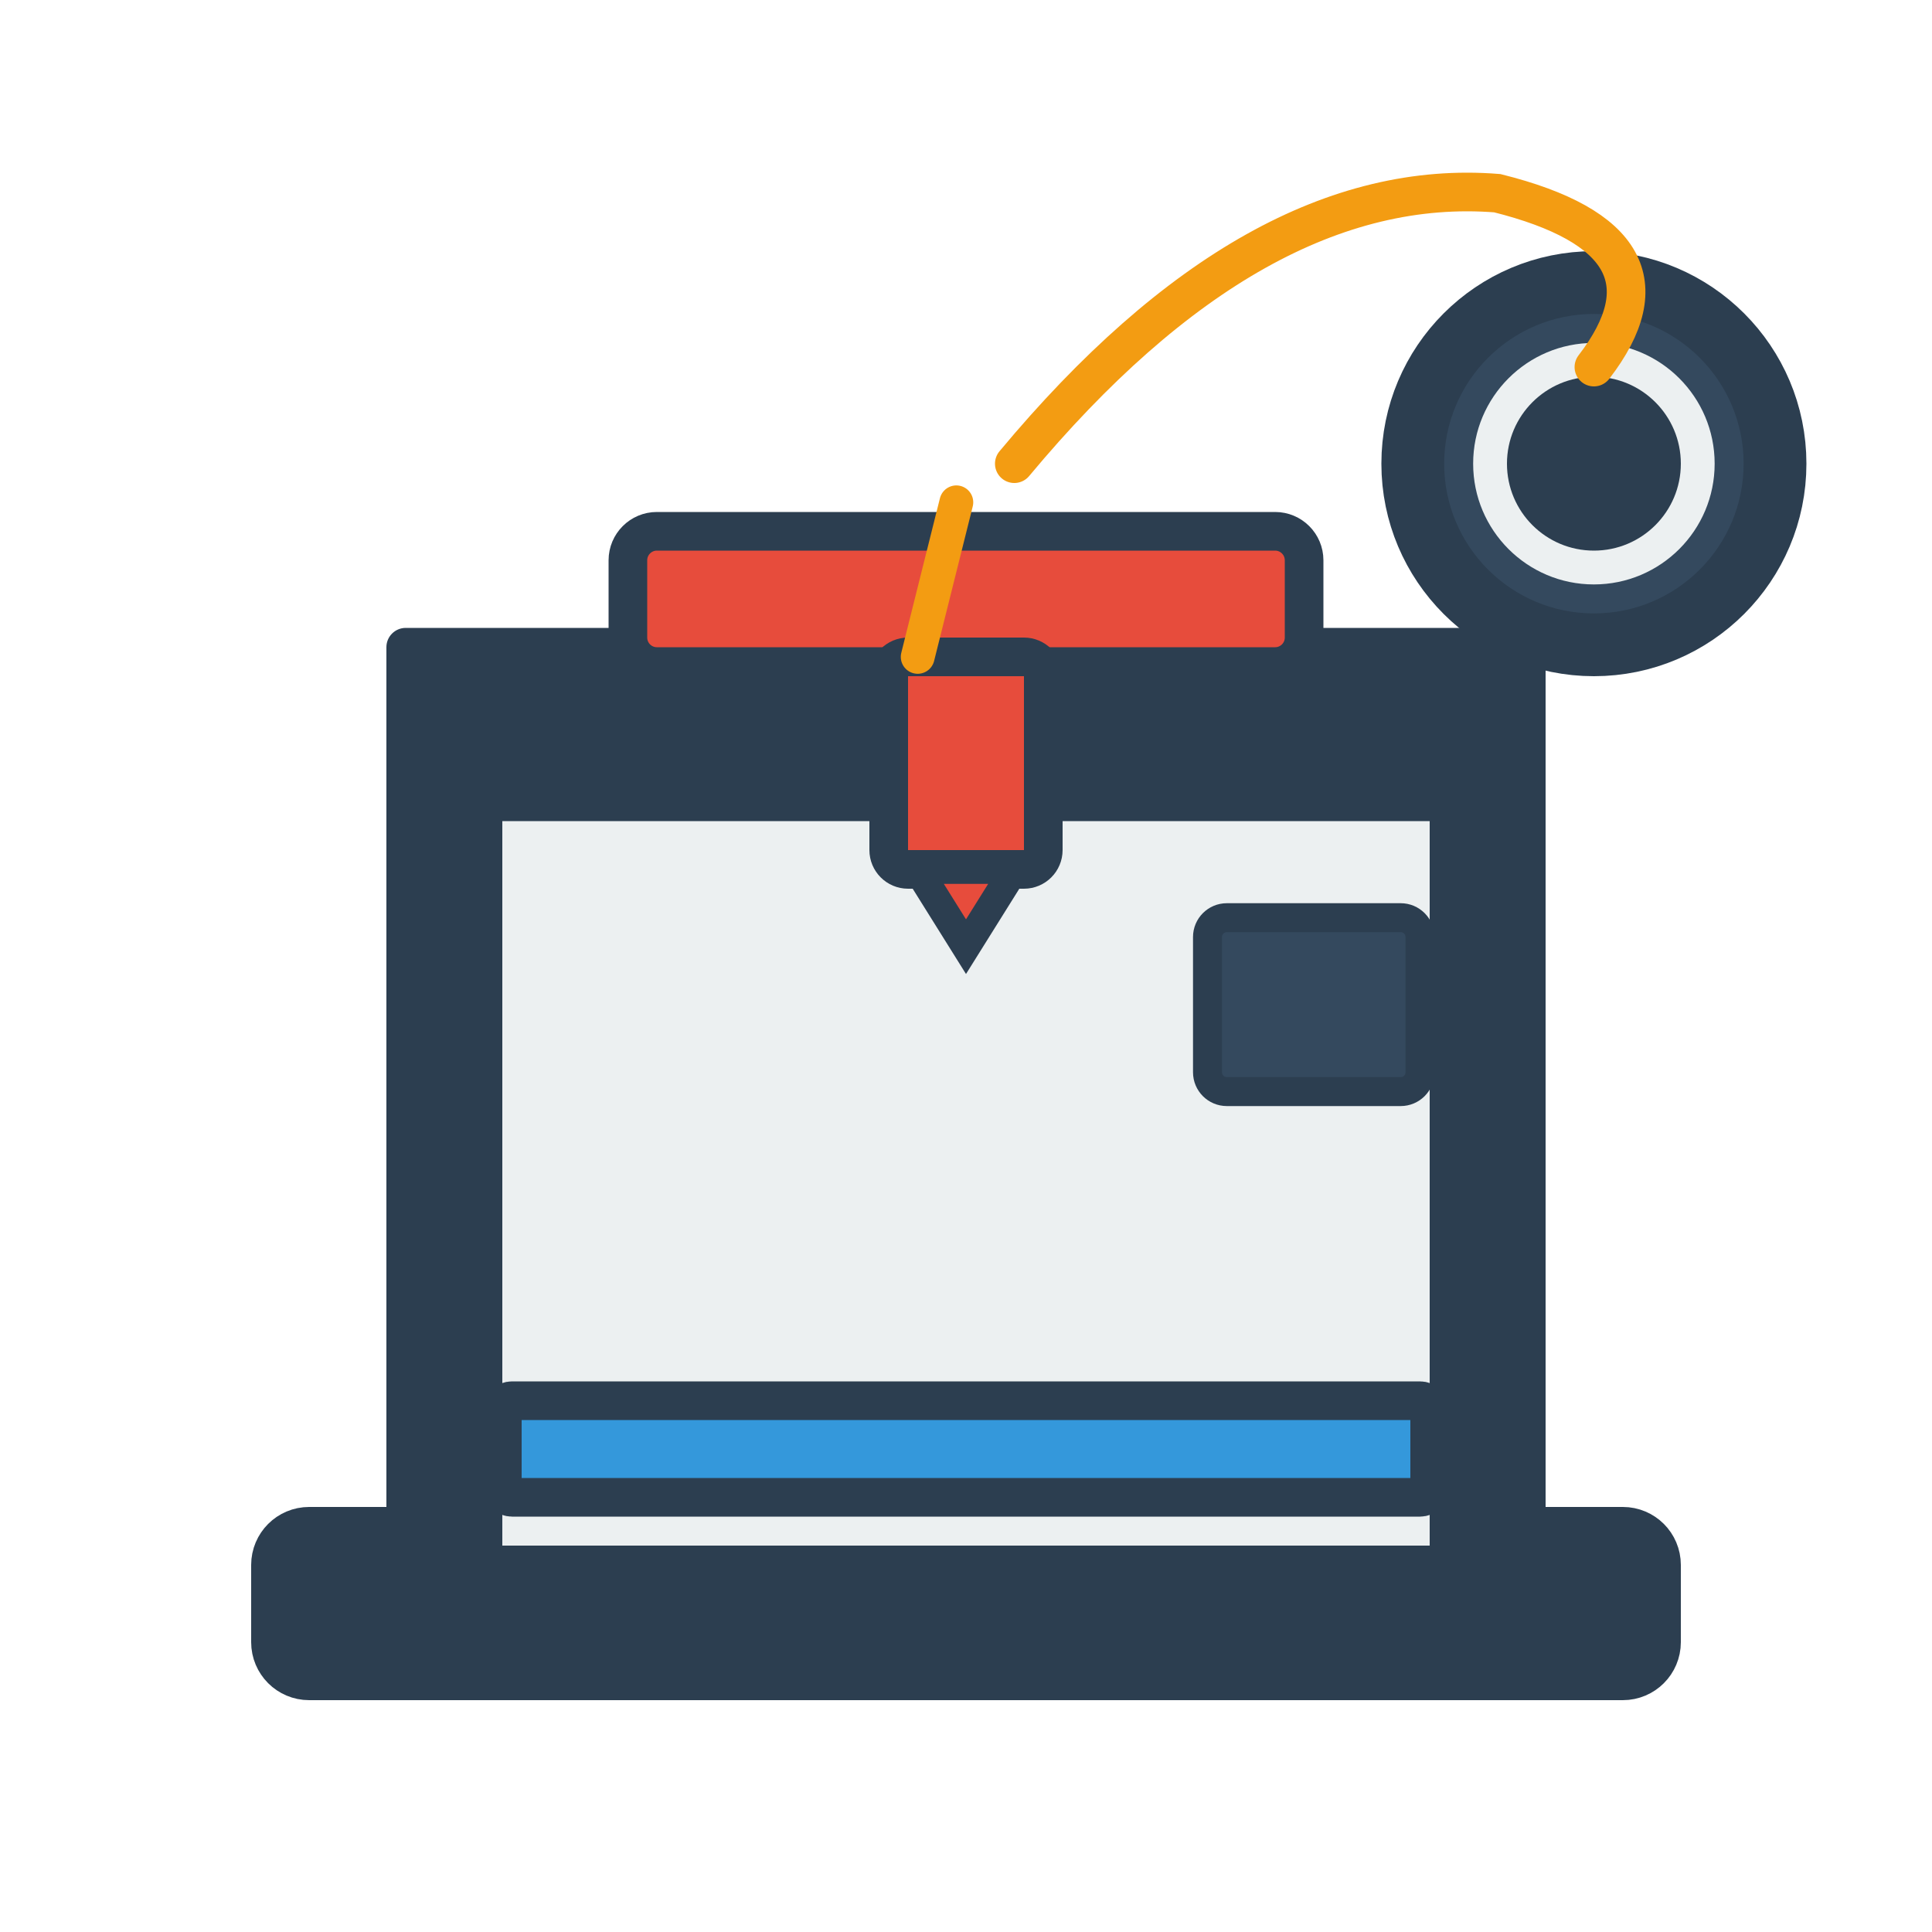
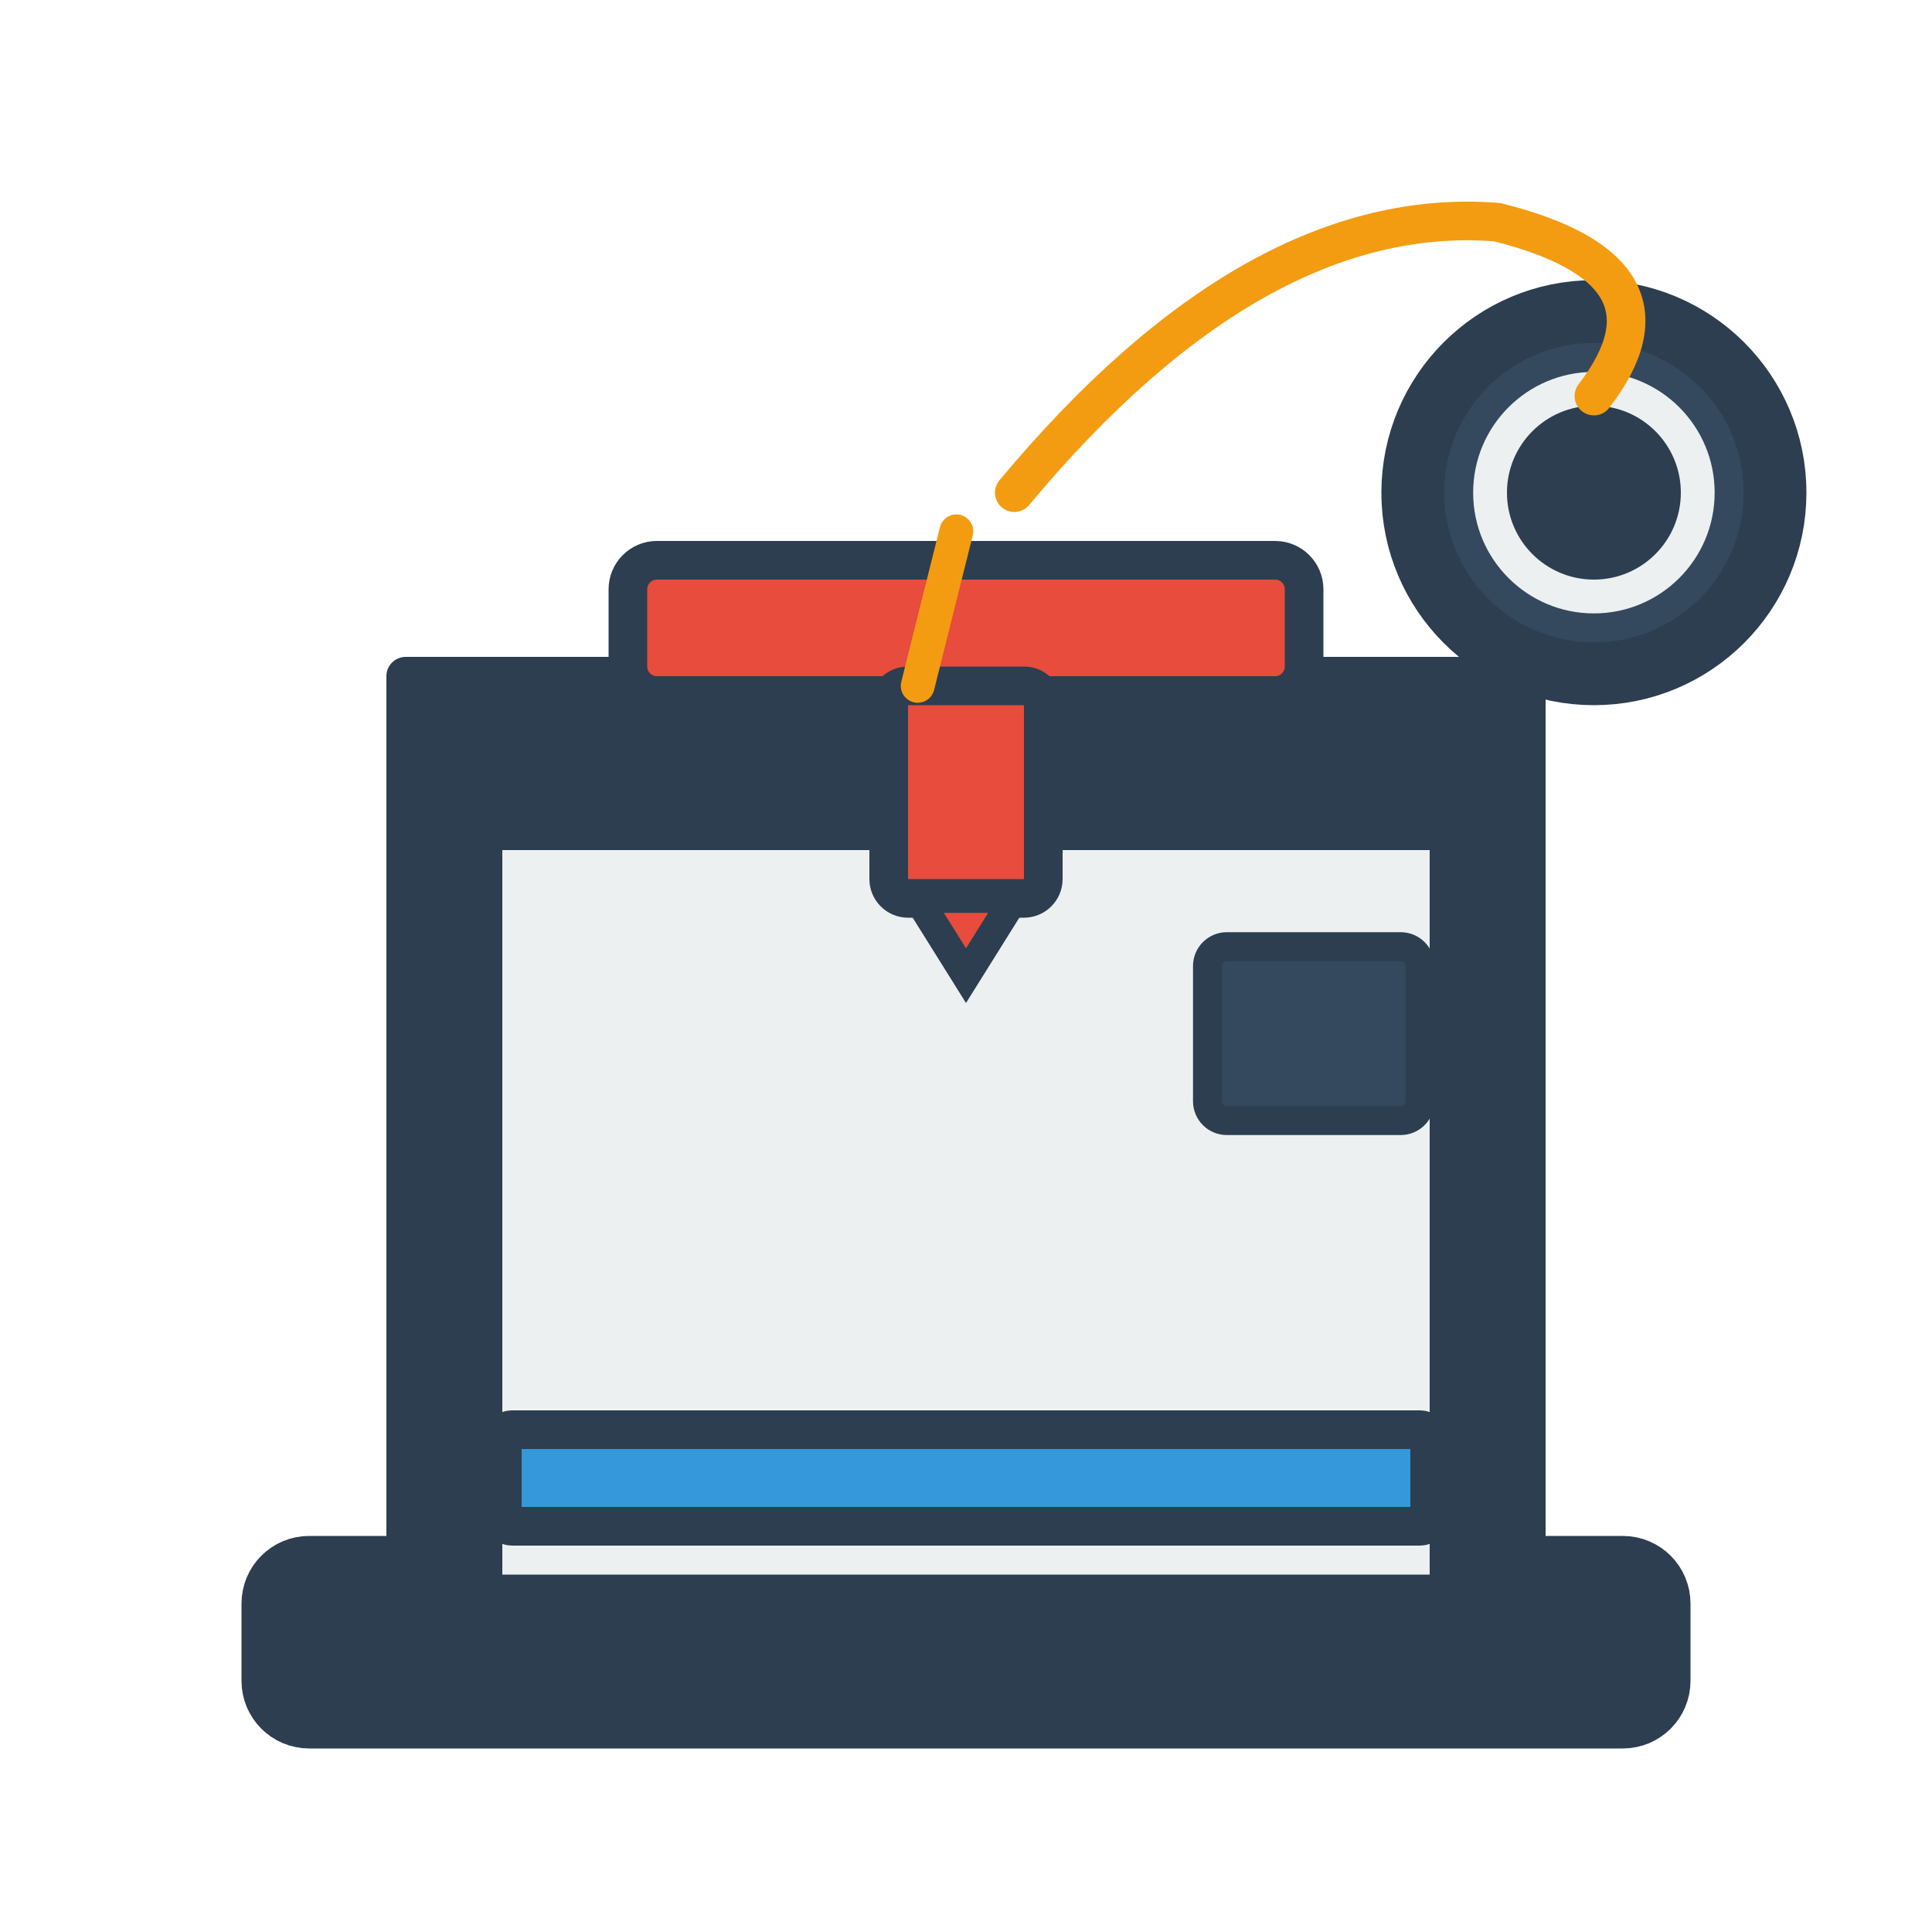
<svg xmlns="http://www.w3.org/2000/svg" width="200" height="200" viewBox="0 0 200 200" fill="none">
-   <rect x="30" y="160" width="140" height="12" rx="2" fill="#2C3E50" stroke="#2C3E50" stroke-width="8" />
-   <rect x="45" y="80" width="110" height="85" rx="4" fill="#ECF0F1" stroke="#2C3E50" stroke-width="10" />
-   <rect x="52" y="145" width="96" height="10" rx="1" fill="#3498DB" stroke="#2C3E50" stroke-width="4" />
-   <rect x="40" y="70" width="12" height="95" rx="2" fill="#2C3E50" />
-   <rect x="148" y="70" width="12" height="95" rx="2" fill="#2C3E50" />
-   <rect x="40" y="65" width="120" height="12" rx="2" fill="#2C3E50" />
-   <rect x="65" y="55" width="70" height="14" rx="3" fill="#E74C3C" stroke="#2C3E50" stroke-width="4" />
-   <rect x="92" y="68" width="16" height="22" rx="2" fill="#E74C3C" stroke="#2C3E50" stroke-width="4" />
-   <polygon points="95,90 105,90 100,98" fill="#E74C3C" stroke="#2C3E50" stroke-width="3" />
-   <rect x="125" y="95" width="22" height="18" rx="2" fill="#34495E" stroke="#2C3E50" stroke-width="3" />
-   <circle cx="165" cy="48" r="18" fill="#ECF0F1" stroke="#2C3E50" stroke-width="8" />
-   <circle cx="165" cy="48" r="9" fill="#2C3E50" />
-   <circle cx="165" cy="48" r="14" fill="none" stroke="#34495E" stroke-width="3" />
-   <path d="M165 38 Q 175 25 155 20 Q 130 18 105 48" fill="none" stroke="#F39C12" stroke-width="4" stroke-linecap="round" />
-   <line x1="99" y1="52" x2="95" y2="68" stroke="#F39C12" stroke-width="3.5" stroke-linecap="round" />
+   <g transform="translate(0, 8)">
+     <rect x="30" y="156" width="140" height="12" rx="2" fill="#2C3E50" stroke="#2C3E50" stroke-width="10" />
+     <rect x="45" y="75" width="110" height="85" rx="4" fill="#ECF0F1" stroke="#2C3E50" stroke-width="10" />
+     <rect x="52" y="140" width="96" height="10" rx="1" fill="#3498DB" stroke="#2C3E50" stroke-width="4" />
+     <rect x="40" y="65" width="12" height="95" rx="2" fill="#2C3E50" />
+     <rect x="148" y="65" width="12" height="95" rx="2" fill="#2C3E50" />
+     <rect x="40" y="60" width="120" height="12" rx="2" fill="#2C3E50" />
+     <rect x="65" y="50" width="70" height="14" rx="3" fill="#E74C3C" stroke="#2C3E50" stroke-width="4" />
+     <rect x="92" y="63" width="16" height="22" rx="2" fill="#E74C3C" stroke="#2C3E50" stroke-width="4" />
+     <polygon points="95,85 105,85 100,93" fill="#E74C3C" stroke="#2C3E50" stroke-width="3" />
+     <rect x="125" y="90" width="22" height="18" rx="2" fill="#34495E" stroke="#2C3E50" stroke-width="3" />
+     <circle cx="165" cy="43" r="18" fill="#ECF0F1" stroke="#2C3E50" stroke-width="8" />
+     <circle cx="165" cy="43" r="9" fill="#2C3E50" />
+     <circle cx="165" cy="43" r="14" fill="none" stroke="#34495E" stroke-width="3" />
+     <path d="M165 33 Q 175 20 155 15 Q 130 13 105 43" fill="none" stroke="#F39C12" stroke-width="4" stroke-linecap="round" />
+     <line x1="99" y1="47" x2="95" y2="63" stroke="#F39C12" stroke-width="3.5" stroke-linecap="round" />
+   </g>
</svg>
